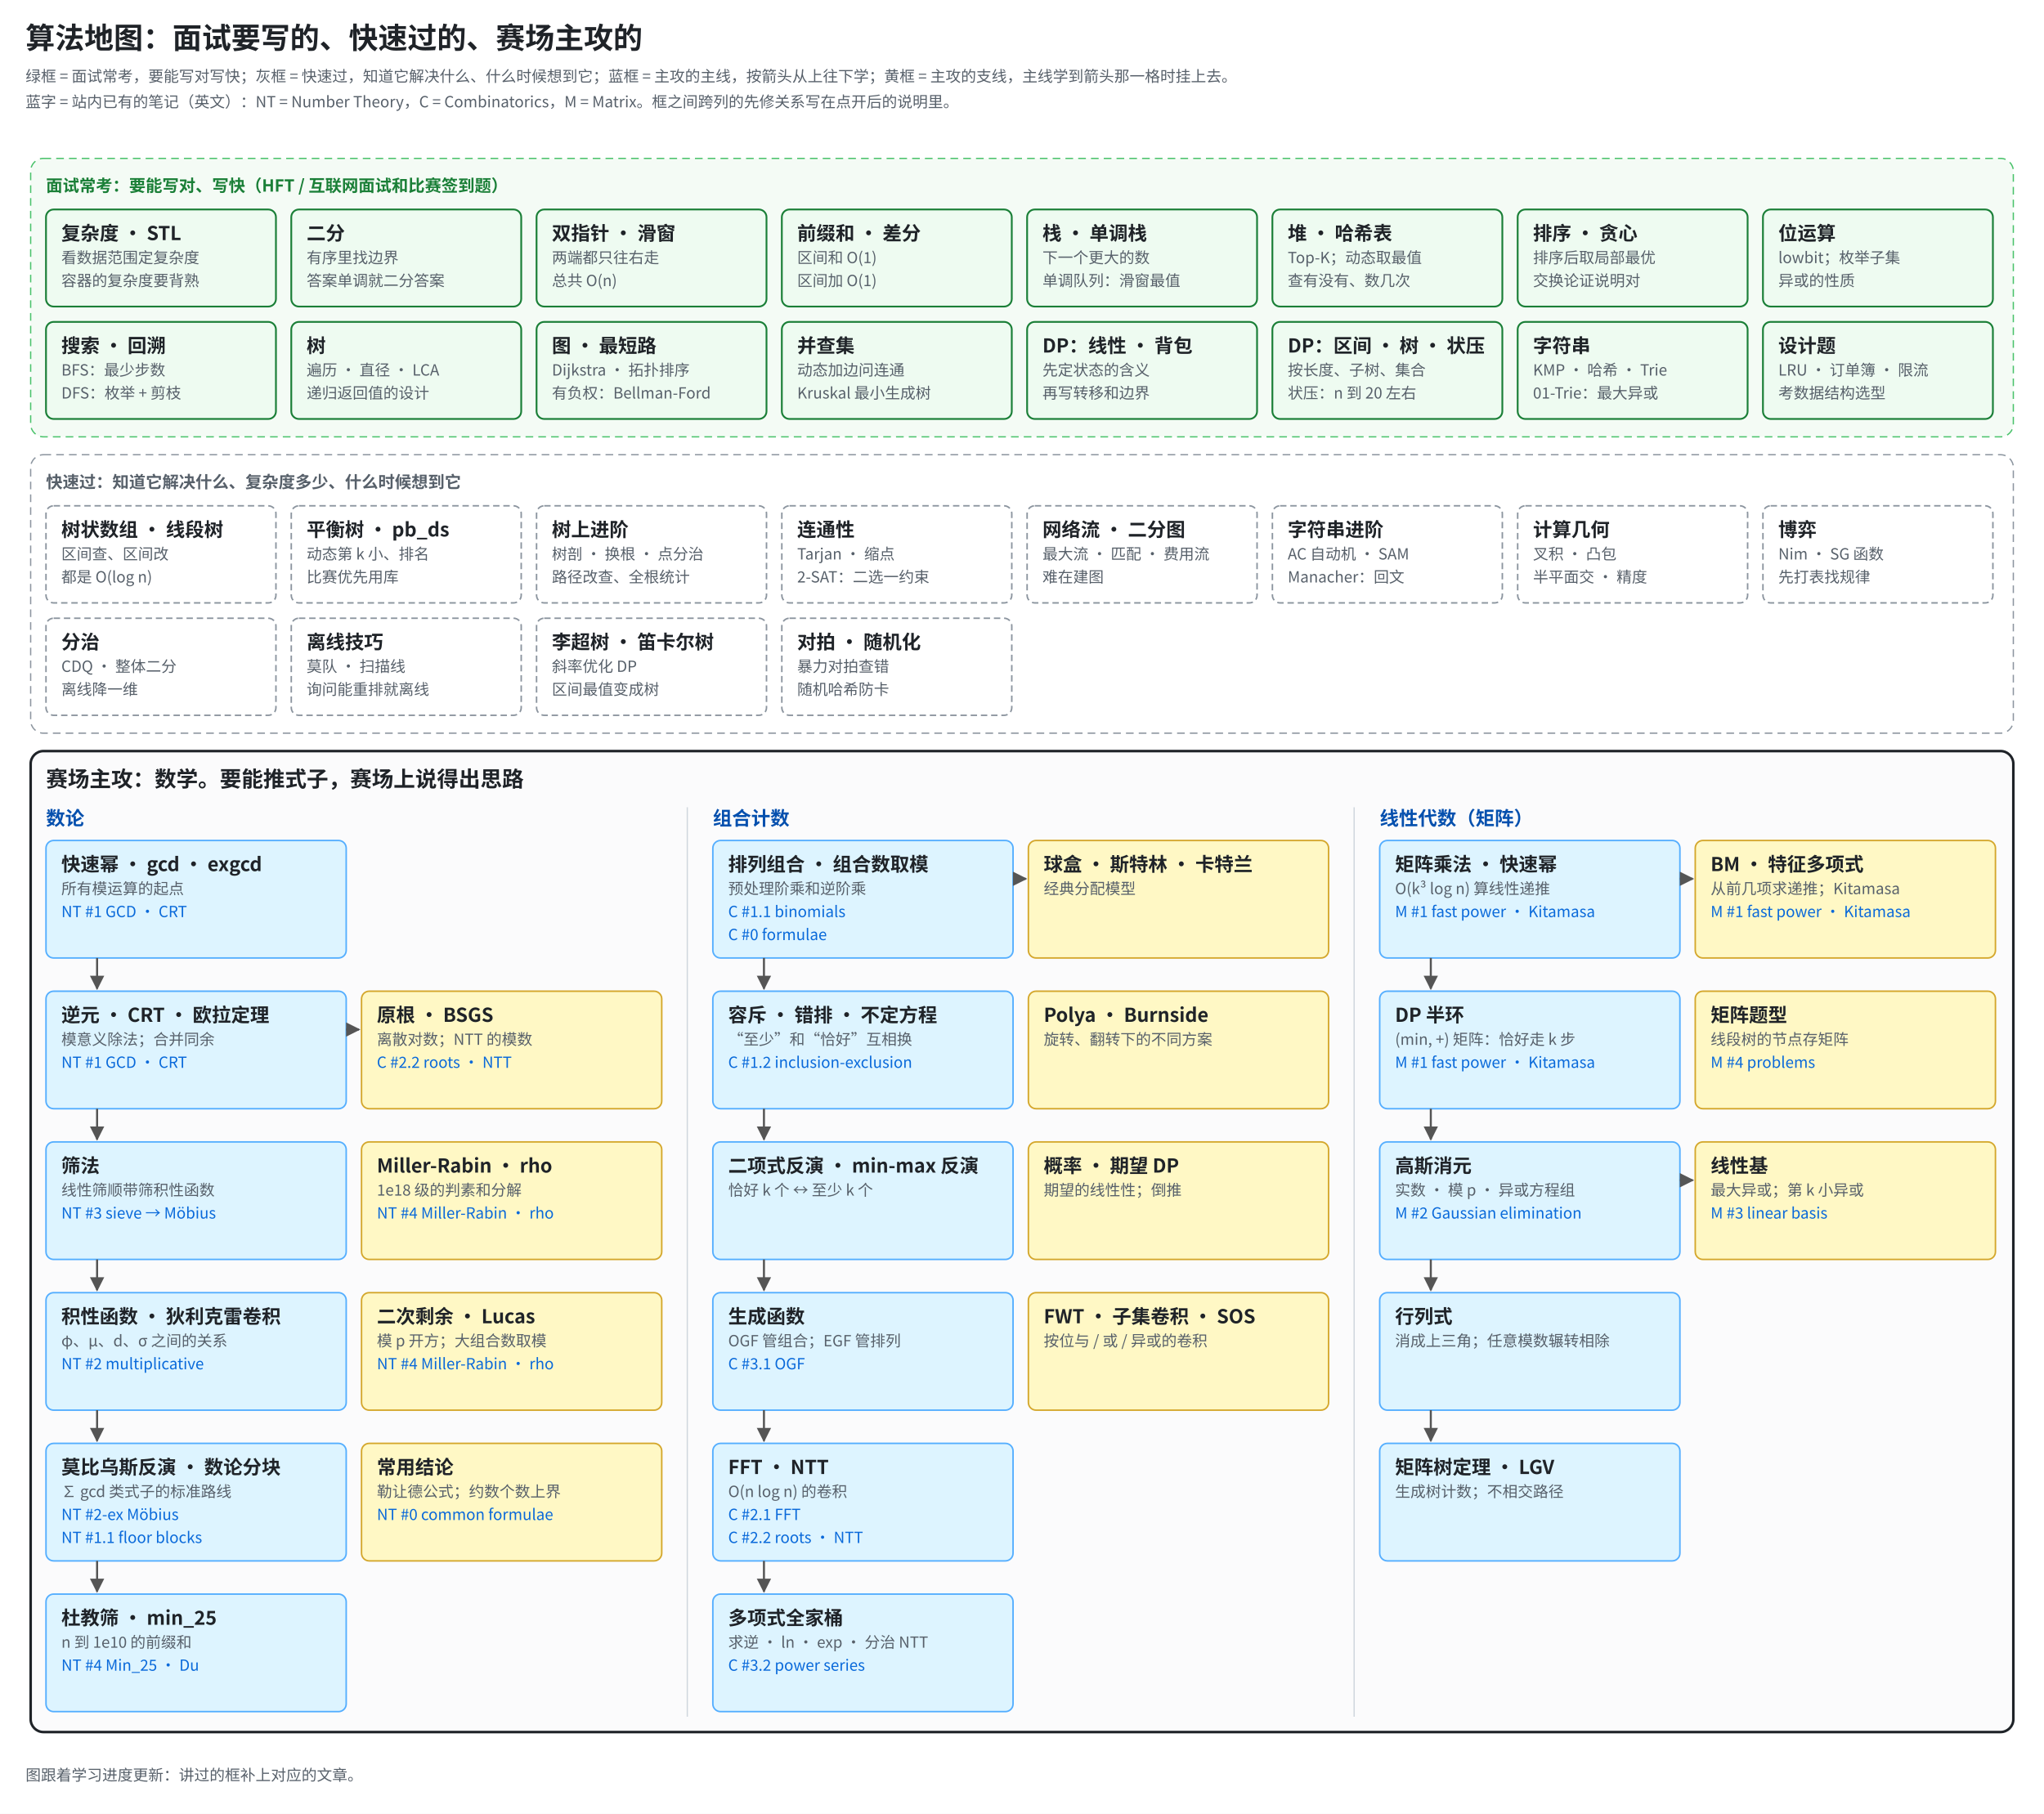
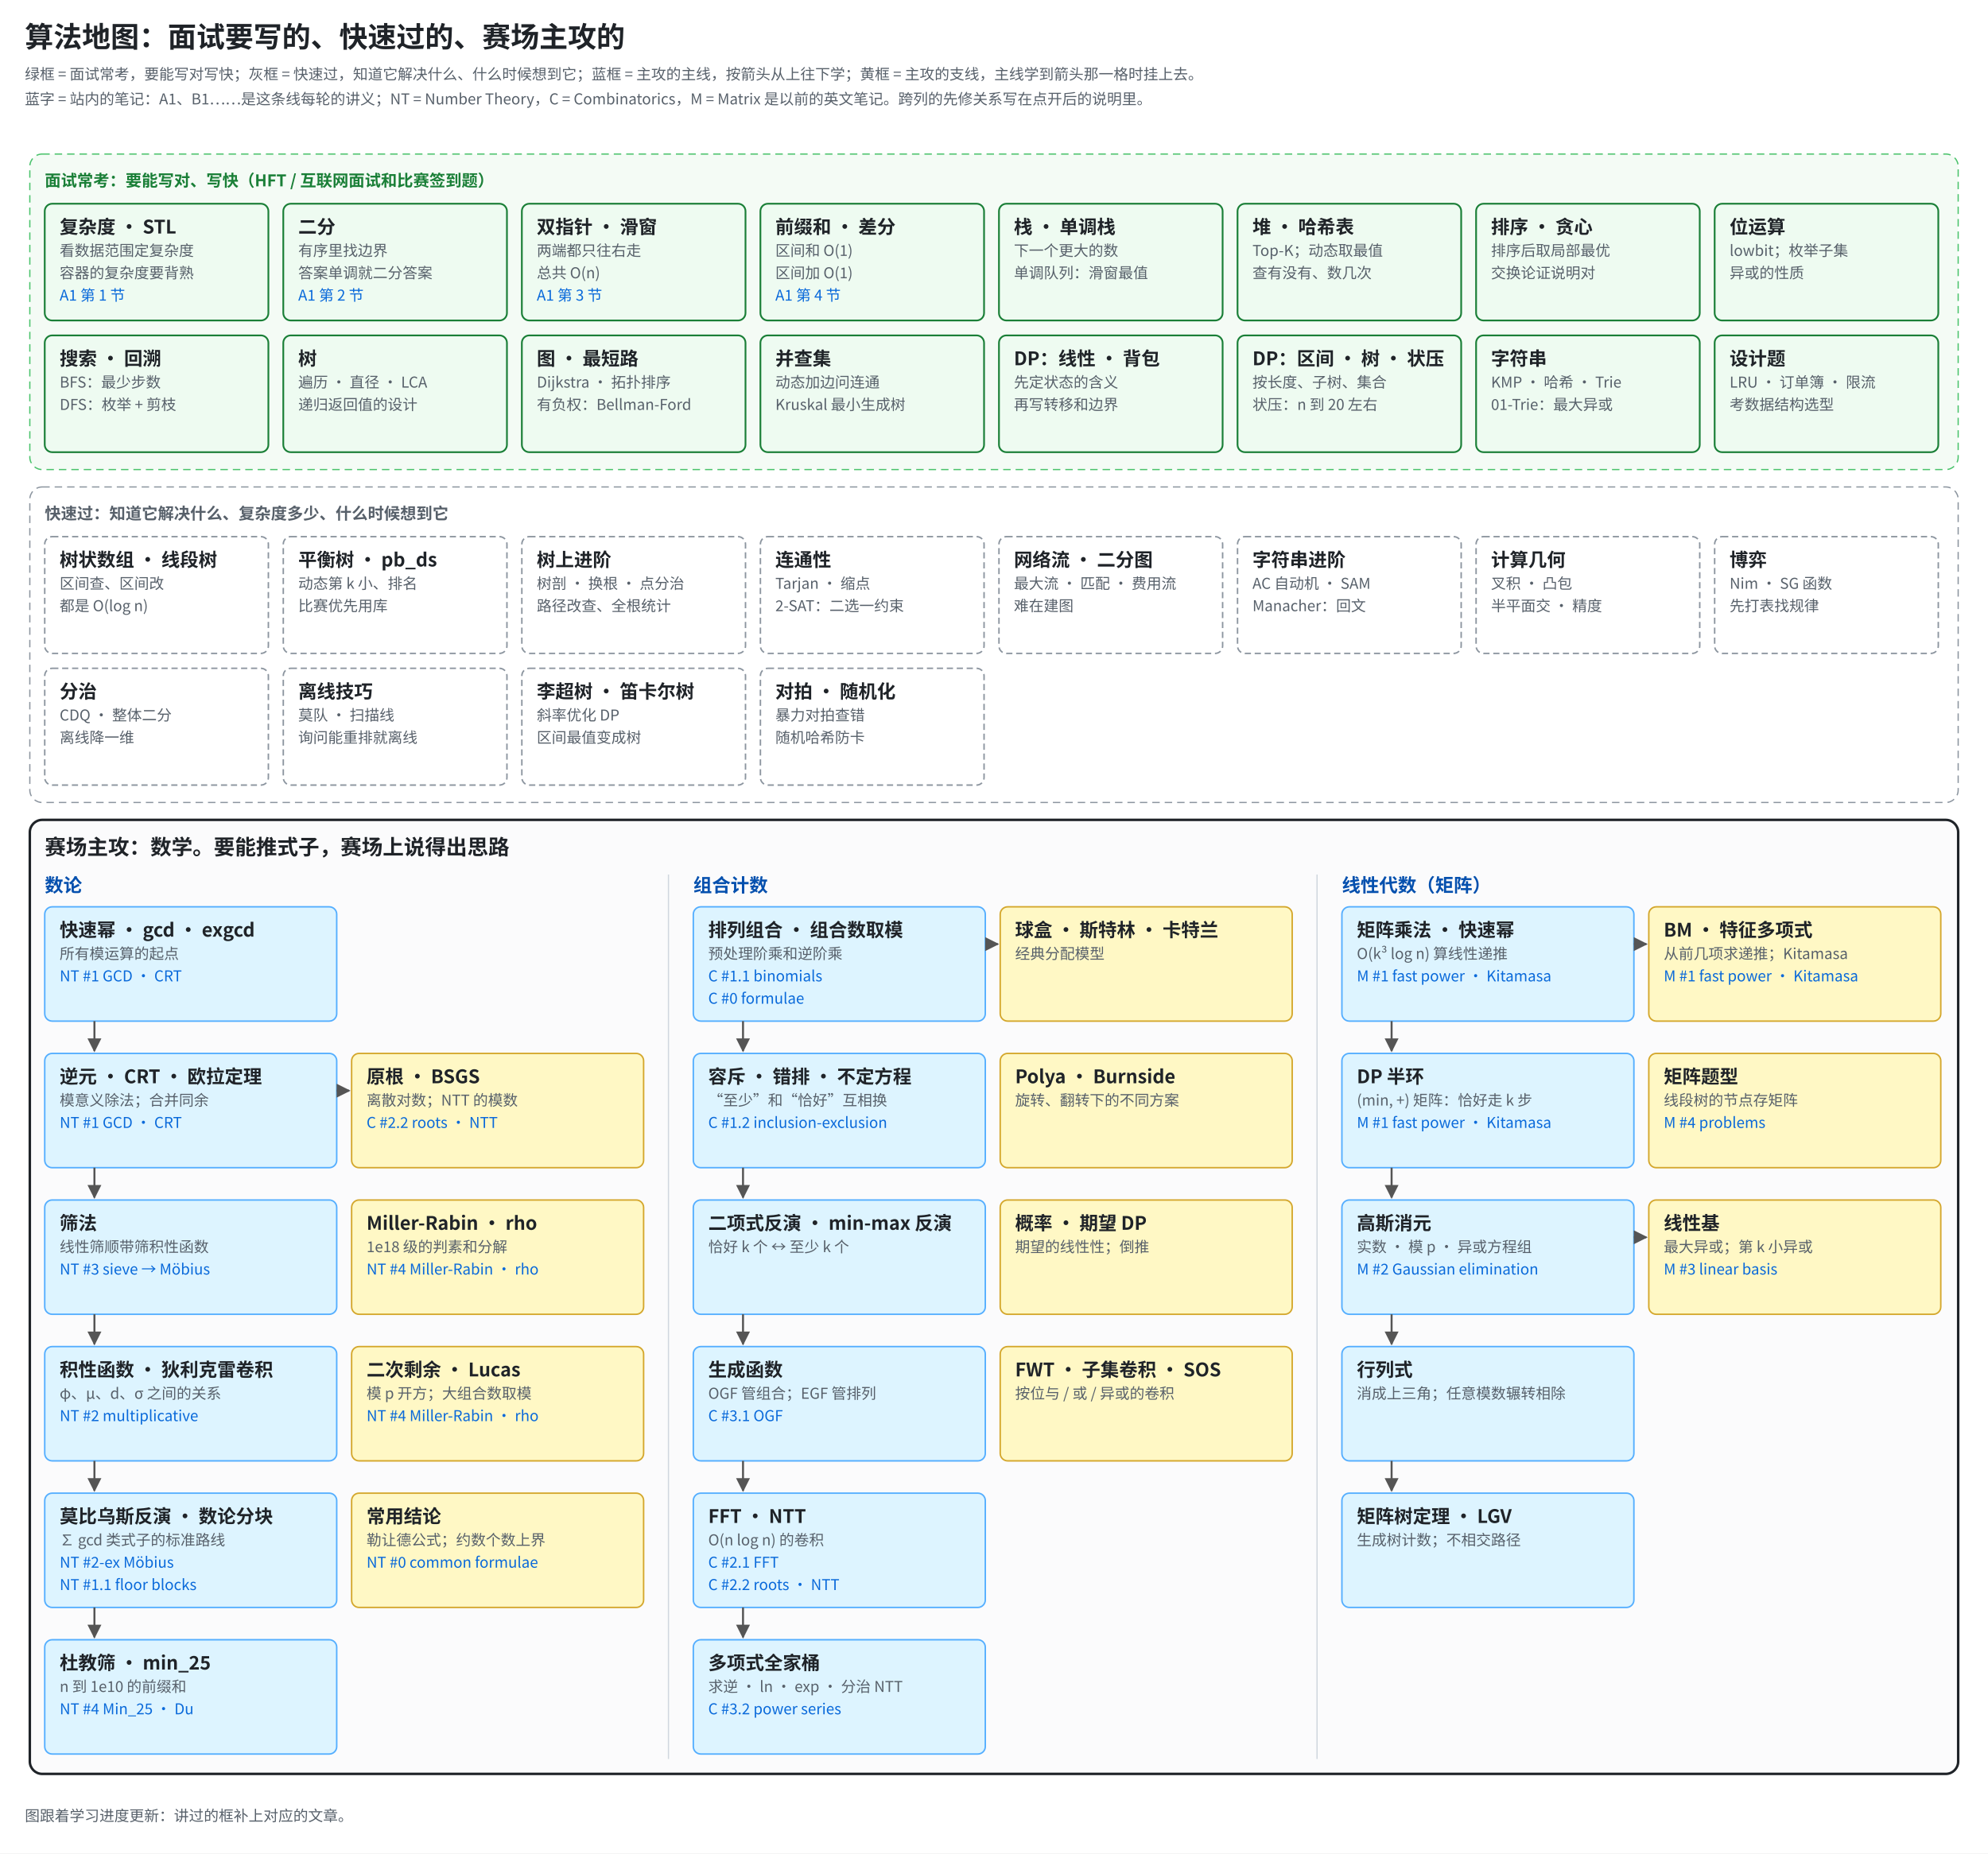
- <svg xmlns="http://www.w3.org/2000/svg" viewBox="0 0 1600 1420" width="1600" height="1420" font-family="PingFang SC, Microsoft YaHei, Noto Sans CJK SC, sans-serif">
+ <svg xmlns="http://www.w3.org/2000/svg" viewBox="0 0 1600 1492" width="1600" height="1492" font-family="PingFang SC, Microsoft YaHei, Noto Sans CJK SC, sans-serif">
  <defs>
    <marker id="arr" viewBox="0 0 10 10" refX="9" refY="5" markerWidth="7" markerHeight="7" orient="auto-start-reverse">
      <path d="M0,0 L10,5 L0,10 z" fill="#555" />
    </marker>
    <style>
      .t  { font-size: 15px; font-weight: 600; fill: #1f2328; }
      .s  { font-size: 12px; fill: #57606a; }
      .h  { font-size: 17px; font-weight: 700; fill: #1f2328; }
      .tag{ font-size: 12px; fill: #0969da; }
      .lab{ font-size: 11.5px; fill: #57606a; }
      .labr{ font-size: 11.5px; fill: #cf222e; }
      .lane-h { font-size: 13px; font-weight: 700; }
      .ext  { fill: #f6f8fa; stroke: #57606a; stroke-width: 1.2; }
      .hot  { fill: #eefbf1; stroke: #1a7f37; stroke-width: 1.4; }
      .data { fill: #ddf4ff; stroke: #54aeff; stroke-width: 1.2; }
      .sync { fill: #fff8c5; stroke: #d4a72c; stroke-width: 1.2; }
      .note { fill: #fbfbfc; stroke: #8c959f; stroke-width: 1; stroke-dasharray: 3 3; }
      .cold { fill: #ffffff; stroke: #8c959f; stroke-width: 1.2; stroke-dasharray: 5 3; }
      .sock { fill: #fbfbfc; stroke: #1f2328; stroke-width: 2; }
      .line { stroke: #555; stroke-width: 1.6; fill: none; }
      .ret  { stroke: #cf222e; stroke-width: 1.6; fill: none; }
      .side { stroke: #6e7781; stroke-width: 1.4; fill: none; stroke-dasharray: 5 3; }
      .lane-t { font-size: 15px; font-weight: 700; fill: #0550ae; }
    </style>
  </defs>
-   <rect x="0" y="0" width="1600" height="1420" fill="#ffffff" />
+   <rect x="0" y="0" width="1600" height="1492" fill="#ffffff" />
  <text x="20" y="38" class="h" style="font-size:23px">算法地图：面试要写的、快速过的、赛场主攻的</text>
  <text x="20" y="64" class="s">绿框 = 面试常考，要能写对写快；灰框 = 快速过，知道它解决什么、什么时候想到它；蓝框 = 主攻的主线，按箭头从上往下学；黄框 = 主攻的支线，主线学到箭头那一格时挂上去。</text>
-   <text x="20" y="84" class="s">蓝字 = 站内已有的笔记（英文）：NT = Number Theory，C = Combinatorics，M = Matrix。框之间跨列的先修关系写在点开后的说明里。</text>
-   <rect x="24" y="124" width="1552" height="218" rx="10" fill="#f4fbf5" stroke="#4ac26b" stroke-dasharray="6 4" />
+   <text x="20" y="84" class="s">蓝字 = 站内的笔记：A1、B1……是这条线每轮的讲义；NT = Number Theory，C = Combinatorics，M = Matrix 是以前的英文笔记。跨列的先修关系写在点开后的说明里。</text>
+   <rect x="24" y="124" width="1552" height="254" rx="10" fill="#f4fbf5" stroke="#4ac26b" stroke-dasharray="6 4" />
  <text x="36" y="150" class="lane-h" style="fill:#1a7f37">面试常考：要能写对、写快（HFT / 互联网面试和比赛签到题）</text>
-   <rect x="24" y="356" width="1552" height="218" rx="10" fill="#ffffff" stroke="#8c959f" stroke-dasharray="6 4" />
-   <text x="36" y="382" class="lane-h" style="fill:#57606a">快速过：知道它解决什么、复杂度多少、什么时候想到它</text>
-   <rect x="24" y="588" width="1552" height="768" rx="10" class="sock" />
-   <text x="36" y="616" class="h">赛场主攻：数学。要能推式子，赛场上说得出思路</text>
-   <text x="36" y="646" class="lane-t">数论</text>
-   <line x1="538" y1="632" x2="538" y2="1344" stroke="#d0d7de" stroke-width="1" />
-   <text x="558" y="646" class="lane-t">组合计数</text>
-   <line x1="1060" y1="632" x2="1060" y2="1344" stroke="#d0d7de" stroke-width="1" />
-   <text x="1080" y="646" class="lane-t">线性代数（矩阵）</text>
+   <rect x="24" y="392" width="1552" height="254" rx="10" fill="#ffffff" stroke="#8c959f" stroke-dasharray="6 4" />
+   <text x="36" y="418" class="lane-h" style="fill:#57606a">快速过：知道它解决什么、复杂度多少、什么时候想到它</text>
+   <rect x="24" y="660" width="1552" height="768" rx="10" class="sock" />
+   <text x="36" y="688" class="h">赛场主攻：数学。要能推式子，赛场上说得出思路</text>
+   <text x="36" y="718" class="lane-t">数论</text>
+   <line x1="538" y1="704" x2="538" y2="1416" stroke="#d0d7de" stroke-width="1" />
+   <text x="558" y="718" class="lane-t">组合计数</text>
+   <line x1="1060" y1="704" x2="1060" y2="1416" stroke="#d0d7de" stroke-width="1" />
+   <text x="1080" y="718" class="lane-t">线性代数（矩阵）</text>
  <g id="a_cx">
-     <rect x="36" y="164" width="180" height="76" rx="6" class="hot" />
+     <rect x="36" y="164" width="180" height="94" rx="6" class="hot" />
    <text x="48" y="188" class="t">复杂度 · STL</text>
    <text x="48" y="206" class="s">看数据范围定复杂度</text>
    <text x="48" y="224" class="s">容器的复杂度要背熟</text>
+     <text x="48" y="242" class="tag">
+       <a href="/zh/algo/a1-complexity-binary-search-two-pointers-prefix-sums/" target="_blank" rel="noopener">
+         <tspan>A1 第 1 节</tspan>
+       </a>
+     </text>
  </g>
  <g id="a_bs">
-     <rect x="228" y="164" width="180" height="76" rx="6" class="hot" />
+     <rect x="228" y="164" width="180" height="94" rx="6" class="hot" />
    <text x="240" y="188" class="t">二分</text>
    <text x="240" y="206" class="s">有序里找边界</text>
    <text x="240" y="224" class="s">答案单调就二分答案</text>
+     <text x="240" y="242" class="tag">
+       <a href="/zh/algo/a1-complexity-binary-search-two-pointers-prefix-sums/" target="_blank" rel="noopener">
+         <tspan>A1 第 2 节</tspan>
+       </a>
+     </text>
  </g>
  <g id="a_tp">
-     <rect x="420" y="164" width="180" height="76" rx="6" class="hot" />
+     <rect x="420" y="164" width="180" height="94" rx="6" class="hot" />
    <text x="432" y="188" class="t">双指针 · 滑窗</text>
    <text x="432" y="206" class="s">两端都只往右走</text>
    <text x="432" y="224" class="s">总共 O(n)</text>
+     <text x="432" y="242" class="tag">
+       <a href="/zh/algo/a1-complexity-binary-search-two-pointers-prefix-sums/" target="_blank" rel="noopener">
+         <tspan>A1 第 3 节</tspan>
+       </a>
+     </text>
  </g>
  <g id="a_ps">
-     <rect x="612" y="164" width="180" height="76" rx="6" class="hot" />
+     <rect x="612" y="164" width="180" height="94" rx="6" class="hot" />
    <text x="624" y="188" class="t">前缀和 · 差分</text>
    <text x="624" y="206" class="s">区间和 O(1)</text>
    <text x="624" y="224" class="s">区间加 O(1)</text>
+     <text x="624" y="242" class="tag">
+       <a href="/zh/algo/a1-complexity-binary-search-two-pointers-prefix-sums/" target="_blank" rel="noopener">
+         <tspan>A1 第 4 节</tspan>
+       </a>
+     </text>
  </g>
  <g id="a_st">
-     <rect x="804" y="164" width="180" height="76" rx="6" class="hot" />
+     <rect x="804" y="164" width="180" height="94" rx="6" class="hot" />
    <text x="816" y="188" class="t">栈 · 单调栈</text>
    <text x="816" y="206" class="s">下一个更大的数</text>
    <text x="816" y="224" class="s">单调队列：滑窗最值</text>
  </g>
  <g id="a_hp">
-     <rect x="996" y="164" width="180" height="76" rx="6" class="hot" />
+     <rect x="996" y="164" width="180" height="94" rx="6" class="hot" />
    <text x="1008" y="188" class="t">堆 · 哈希表</text>
    <text x="1008" y="206" class="s">Top-K；动态取最值</text>
    <text x="1008" y="224" class="s">查有没有、数几次</text>
  </g>
  <g id="a_gr">
-     <rect x="1188" y="164" width="180" height="76" rx="6" class="hot" />
+     <rect x="1188" y="164" width="180" height="94" rx="6" class="hot" />
    <text x="1200" y="188" class="t">排序 · 贪心</text>
    <text x="1200" y="206" class="s">排序后取局部最优</text>
    <text x="1200" y="224" class="s">交换论证说明对</text>
  </g>
  <g id="a_bit">
-     <rect x="1380" y="164" width="180" height="76" rx="6" class="hot" />
+     <rect x="1380" y="164" width="180" height="94" rx="6" class="hot" />
    <text x="1392" y="188" class="t">位运算</text>
    <text x="1392" y="206" class="s">lowbit；枚举子集</text>
    <text x="1392" y="224" class="s">异或的性质</text>
  </g>
  <g id="a_srch">
-     <rect x="36" y="252" width="180" height="76" rx="6" class="hot" />
-     <text x="48" y="276" class="t">搜索 · 回溯</text>
-     <text x="48" y="294" class="s">BFS：最少步数</text>
-     <text x="48" y="312" class="s">DFS：枚举 + 剪枝</text>
+     <rect x="36" y="270" width="180" height="94" rx="6" class="hot" />
+     <text x="48" y="294" class="t">搜索 · 回溯</text>
+     <text x="48" y="312" class="s">BFS：最少步数</text>
+     <text x="48" y="330" class="s">DFS：枚举 + 剪枝</text>
  </g>
  <g id="a_tree">
-     <rect x="228" y="252" width="180" height="76" rx="6" class="hot" />
-     <text x="240" y="276" class="t">树</text>
-     <text x="240" y="294" class="s">遍历 · 直径 · LCA</text>
-     <text x="240" y="312" class="s">递归返回值的设计</text>
+     <rect x="228" y="270" width="180" height="94" rx="6" class="hot" />
+     <text x="240" y="294" class="t">树</text>
+     <text x="240" y="312" class="s">遍历 · 直径 · LCA</text>
+     <text x="240" y="330" class="s">递归返回值的设计</text>
  </g>
  <g id="a_graph">
-     <rect x="420" y="252" width="180" height="76" rx="6" class="hot" />
-     <text x="432" y="276" class="t">图 · 最短路</text>
-     <text x="432" y="294" class="s">Dijkstra · 拓扑排序</text>
-     <text x="432" y="312" class="s">有负权：Bellman-Ford</text>
+     <rect x="420" y="270" width="180" height="94" rx="6" class="hot" />
+     <text x="432" y="294" class="t">图 · 最短路</text>
+     <text x="432" y="312" class="s">Dijkstra · 拓扑排序</text>
+     <text x="432" y="330" class="s">有负权：Bellman-Ford</text>
  </g>
  <g id="a_dsu">
-     <rect x="612" y="252" width="180" height="76" rx="6" class="hot" />
-     <text x="624" y="276" class="t">并查集</text>
-     <text x="624" y="294" class="s">动态加边问连通</text>
-     <text x="624" y="312" class="s">Kruskal 最小生成树</text>
+     <rect x="612" y="270" width="180" height="94" rx="6" class="hot" />
+     <text x="624" y="294" class="t">并查集</text>
+     <text x="624" y="312" class="s">动态加边问连通</text>
+     <text x="624" y="330" class="s">Kruskal 最小生成树</text>
  </g>
  <g id="a_dp1">
-     <rect x="804" y="252" width="180" height="76" rx="6" class="hot" />
-     <text x="816" y="276" class="t">DP：线性 · 背包</text>
-     <text x="816" y="294" class="s">先定状态的含义</text>
-     <text x="816" y="312" class="s">再写转移和边界</text>
+     <rect x="804" y="270" width="180" height="94" rx="6" class="hot" />
+     <text x="816" y="294" class="t">DP：线性 · 背包</text>
+     <text x="816" y="312" class="s">先定状态的含义</text>
+     <text x="816" y="330" class="s">再写转移和边界</text>
  </g>
  <g id="a_dp2">
-     <rect x="996" y="252" width="180" height="76" rx="6" class="hot" />
-     <text x="1008" y="276" class="t">DP：区间 · 树 · 状压</text>
-     <text x="1008" y="294" class="s">按长度、子树、集合</text>
-     <text x="1008" y="312" class="s">状压：n 到 20 左右</text>
+     <rect x="996" y="270" width="180" height="94" rx="6" class="hot" />
+     <text x="1008" y="294" class="t">DP：区间 · 树 · 状压</text>
+     <text x="1008" y="312" class="s">按长度、子树、集合</text>
+     <text x="1008" y="330" class="s">状压：n 到 20 左右</text>
  </g>
  <g id="a_str">
-     <rect x="1188" y="252" width="180" height="76" rx="6" class="hot" />
-     <text x="1200" y="276" class="t">字符串</text>
-     <text x="1200" y="294" class="s">KMP · 哈希 · Trie</text>
-     <text x="1200" y="312" class="s">01-Trie：最大异或</text>
+     <rect x="1188" y="270" width="180" height="94" rx="6" class="hot" />
+     <text x="1200" y="294" class="t">字符串</text>
+     <text x="1200" y="312" class="s">KMP · 哈希 · Trie</text>
+     <text x="1200" y="330" class="s">01-Trie：最大异或</text>
  </g>
  <g id="a_design">
-     <rect x="1380" y="252" width="180" height="76" rx="6" class="hot" />
-     <text x="1392" y="276" class="t">设计题</text>
-     <text x="1392" y="294" class="s">LRU · 订单簿 · 限流</text>
-     <text x="1392" y="312" class="s">考数据结构选型</text>
+     <rect x="1380" y="270" width="180" height="94" rx="6" class="hot" />
+     <text x="1392" y="294" class="t">设计题</text>
+     <text x="1392" y="312" class="s">LRU · 订单簿 · 限流</text>
+     <text x="1392" y="330" class="s">考数据结构选型</text>
  </g>
  <g id="b_seg">
-     <rect x="36" y="396" width="180" height="76" rx="6" class="cold" />
-     <text x="48" y="420" class="t">树状数组 · 线段树</text>
-     <text x="48" y="438" class="s">区间查、区间改</text>
-     <text x="48" y="456" class="s">都是 O(log n)</text>
+     <rect x="36" y="432" width="180" height="94" rx="6" class="cold" />
+     <text x="48" y="456" class="t">树状数组 · 线段树</text>
+     <text x="48" y="474" class="s">区间查、区间改</text>
+     <text x="48" y="492" class="s">都是 O(log n)</text>
  </g>
  <g id="b_bst">
-     <rect x="228" y="396" width="180" height="76" rx="6" class="cold" />
-     <text x="240" y="420" class="t">平衡树 · pb_ds</text>
-     <text x="240" y="438" class="s">动态第 k 小、排名</text>
-     <text x="240" y="456" class="s">比赛优先用库</text>
+     <rect x="228" y="432" width="180" height="94" rx="6" class="cold" />
+     <text x="240" y="456" class="t">平衡树 · pb_ds</text>
+     <text x="240" y="474" class="s">动态第 k 小、排名</text>
+     <text x="240" y="492" class="s">比赛优先用库</text>
  </g>
  <g id="b_tree">
-     <rect x="420" y="396" width="180" height="76" rx="6" class="cold" />
-     <text x="432" y="420" class="t">树上进阶</text>
-     <text x="432" y="438" class="s">树剖 · 换根 · 点分治</text>
-     <text x="432" y="456" class="s">路径改查、全根统计</text>
+     <rect x="420" y="432" width="180" height="94" rx="6" class="cold" />
+     <text x="432" y="456" class="t">树上进阶</text>
+     <text x="432" y="474" class="s">树剖 · 换根 · 点分治</text>
+     <text x="432" y="492" class="s">路径改查、全根统计</text>
  </g>
  <g id="b_conn">
-     <rect x="612" y="396" width="180" height="76" rx="6" class="cold" />
-     <text x="624" y="420" class="t">连通性</text>
-     <text x="624" y="438" class="s">Tarjan · 缩点</text>
-     <text x="624" y="456" class="s">2-SAT：二选一约束</text>
+     <rect x="612" y="432" width="180" height="94" rx="6" class="cold" />
+     <text x="624" y="456" class="t">连通性</text>
+     <text x="624" y="474" class="s">Tarjan · 缩点</text>
+     <text x="624" y="492" class="s">2-SAT：二选一约束</text>
  </g>
  <g id="b_flow">
-     <rect x="804" y="396" width="180" height="76" rx="6" class="cold" />
-     <text x="816" y="420" class="t">网络流 · 二分图</text>
-     <text x="816" y="438" class="s">最大流 · 匹配 · 费用流</text>
-     <text x="816" y="456" class="s">难在建图</text>
+     <rect x="804" y="432" width="180" height="94" rx="6" class="cold" />
+     <text x="816" y="456" class="t">网络流 · 二分图</text>
+     <text x="816" y="474" class="s">最大流 · 匹配 · 费用流</text>
+     <text x="816" y="492" class="s">难在建图</text>
  </g>
  <g id="b_str">
-     <rect x="996" y="396" width="180" height="76" rx="6" class="cold" />
-     <text x="1008" y="420" class="t">字符串进阶</text>
-     <text x="1008" y="438" class="s">AC 自动机 · SAM</text>
-     <text x="1008" y="456" class="s">Manacher：回文</text>
+     <rect x="996" y="432" width="180" height="94" rx="6" class="cold" />
+     <text x="1008" y="456" class="t">字符串进阶</text>
+     <text x="1008" y="474" class="s">AC 自动机 · SAM</text>
+     <text x="1008" y="492" class="s">Manacher：回文</text>
  </g>
  <g id="b_geo">
-     <rect x="1188" y="396" width="180" height="76" rx="6" class="cold" />
-     <text x="1200" y="420" class="t">计算几何</text>
-     <text x="1200" y="438" class="s">叉积 · 凸包</text>
-     <text x="1200" y="456" class="s">半平面交 · 精度</text>
+     <rect x="1188" y="432" width="180" height="94" rx="6" class="cold" />
+     <text x="1200" y="456" class="t">计算几何</text>
+     <text x="1200" y="474" class="s">叉积 · 凸包</text>
+     <text x="1200" y="492" class="s">半平面交 · 精度</text>
  </g>
  <g id="b_game">
-     <rect x="1380" y="396" width="180" height="76" rx="6" class="cold" />
-     <text x="1392" y="420" class="t">博弈</text>
-     <text x="1392" y="438" class="s">Nim · SG 函数</text>
-     <text x="1392" y="456" class="s">先打表找规律</text>
+     <rect x="1380" y="432" width="180" height="94" rx="6" class="cold" />
+     <text x="1392" y="456" class="t">博弈</text>
+     <text x="1392" y="474" class="s">Nim · SG 函数</text>
+     <text x="1392" y="492" class="s">先打表找规律</text>
  </g>
  <g id="b_dc">
-     <rect x="36" y="484" width="180" height="76" rx="6" class="cold" />
-     <text x="48" y="508" class="t">分治</text>
-     <text x="48" y="526" class="s">CDQ · 整体二分</text>
-     <text x="48" y="544" class="s">离线降一维</text>
+     <rect x="36" y="538" width="180" height="94" rx="6" class="cold" />
+     <text x="48" y="562" class="t">分治</text>
+     <text x="48" y="580" class="s">CDQ · 整体二分</text>
+     <text x="48" y="598" class="s">离线降一维</text>
  </g>
  <g id="b_off">
-     <rect x="228" y="484" width="180" height="76" rx="6" class="cold" />
-     <text x="240" y="508" class="t">离线技巧</text>
-     <text x="240" y="526" class="s">莫队 · 扫描线</text>
-     <text x="240" y="544" class="s">询问能重排就离线</text>
+     <rect x="228" y="538" width="180" height="94" rx="6" class="cold" />
+     <text x="240" y="562" class="t">离线技巧</text>
+     <text x="240" y="580" class="s">莫队 · 扫描线</text>
+     <text x="240" y="598" class="s">询问能重排就离线</text>
  </g>
  <g id="b_lichao">
-     <rect x="420" y="484" width="180" height="76" rx="6" class="cold" />
-     <text x="432" y="508" class="t">李超树 · 笛卡尔树</text>
-     <text x="432" y="526" class="s">斜率优化 DP</text>
-     <text x="432" y="544" class="s">区间最值变成树</text>
+     <rect x="420" y="538" width="180" height="94" rx="6" class="cold" />
+     <text x="432" y="562" class="t">李超树 · 笛卡尔树</text>
+     <text x="432" y="580" class="s">斜率优化 DP</text>
+     <text x="432" y="598" class="s">区间最值变成树</text>
  </g>
  <g id="b_rand">
-     <rect x="612" y="484" width="180" height="76" rx="6" class="cold" />
-     <text x="624" y="508" class="t">对拍 · 随机化</text>
-     <text x="624" y="526" class="s">暴力对拍查错</text>
-     <text x="624" y="544" class="s">随机哈希防卡</text>
+     <rect x="612" y="538" width="180" height="94" rx="6" class="cold" />
+     <text x="624" y="562" class="t">对拍 · 随机化</text>
+     <text x="624" y="580" class="s">暴力对拍查错</text>
+     <text x="624" y="598" class="s">随机哈希防卡</text>
  </g>
  <g id="c_pow">
-     <rect x="36" y="658" width="235" height="92" rx="6" class="data" />
-     <text x="48" y="682" class="t">快速幂 · gcd · exgcd</text>
-     <text x="48" y="700" class="s">所有模运算的起点</text>
-     <text x="48" y="718" class="tag">
+     <rect x="36" y="730" width="235" height="92" rx="6" class="data" />
+     <text x="48" y="754" class="t">快速幂 · gcd · exgcd</text>
+     <text x="48" y="772" class="s">所有模运算的起点</text>
+     <text x="48" y="790" class="tag">
      <a href="/posts/number-theory-1-elementary/" target="_blank" rel="noopener">
        <tspan>NT #1 GCD · CRT</tspan>
      </a>
    </text>
  </g>
  <g id="c_inv">
-     <rect x="36" y="776" width="235" height="92" rx="6" class="data" />
-     <text x="48" y="800" class="t">逆元 · CRT · 欧拉定理</text>
-     <text x="48" y="818" class="s">模意义除法；合并同余</text>
-     <text x="48" y="836" class="tag">
+     <rect x="36" y="848" width="235" height="92" rx="6" class="data" />
+     <text x="48" y="872" class="t">逆元 · CRT · 欧拉定理</text>
+     <text x="48" y="890" class="s">模意义除法；合并同余</text>
+     <text x="48" y="908" class="tag">
      <a href="/posts/number-theory-1-elementary/" target="_blank" rel="noopener">
        <tspan>NT #1 GCD · CRT</tspan>
      </a>
    </text>
  </g>
  <g id="c_sieve">
-     <rect x="36" y="894" width="235" height="92" rx="6" class="data" />
-     <text x="48" y="918" class="t">筛法</text>
-     <text x="48" y="936" class="s">线性筛顺带筛积性函数</text>
-     <text x="48" y="954" class="tag">
+     <rect x="36" y="966" width="235" height="92" rx="6" class="data" />
+     <text x="48" y="990" class="t">筛法</text>
+     <text x="48" y="1008" class="s">线性筛顺带筛积性函数</text>
+     <text x="48" y="1026" class="tag">
      <a href="/posts/number-theory-3-sieve-mobius-inclusion-exclusion/" target="_blank" rel="noopener">
        <tspan>NT #3 sieve → Möbius</tspan>
      </a>
    </text>
  </g>
  <g id="c_mult">
-     <rect x="36" y="1012" width="235" height="92" rx="6" class="data" />
-     <text x="48" y="1036" class="t">积性函数 · 狄利克雷卷积</text>
-     <text x="48" y="1054" class="s">φ、μ、d、σ 之间的关系</text>
-     <text x="48" y="1072" class="tag">
+     <rect x="36" y="1084" width="235" height="92" rx="6" class="data" />
+     <text x="48" y="1108" class="t">积性函数 · 狄利克雷卷积</text>
+     <text x="48" y="1126" class="s">φ、μ、d、σ 之间的关系</text>
+     <text x="48" y="1144" class="tag">
      <a href="/posts/number-theory-2-multiplicative-functions/" target="_blank" rel="noopener">
        <tspan>NT #2 multiplicative</tspan>
      </a>
    </text>
  </g>
  <g id="c_mob">
-     <rect x="36" y="1130" width="235" height="92" rx="6" class="data" />
-     <text x="48" y="1154" class="t">莫比乌斯反演 · 数论分块</text>
-     <text x="48" y="1172" class="s">∑ gcd 类式子的标准路线</text>
-     <text x="48" y="1190" class="tag">
+     <rect x="36" y="1202" width="235" height="92" rx="6" class="data" />
+     <text x="48" y="1226" class="t">莫比乌斯反演 · 数论分块</text>
+     <text x="48" y="1244" class="s">∑ gcd 类式子的标准路线</text>
+     <text x="48" y="1262" class="tag">
      <a href="/posts/number-theory-2-ex-mobius-techniques/" target="_blank" rel="noopener">
        <tspan>NT #2-ex Möbius</tspan>
      </a>
    </text>
-     <text x="48" y="1208" class="tag">
+     <text x="48" y="1280" class="tag">
      <a href="/posts/number-theory-1-1-divisibility-blocking/" target="_blank" rel="noopener">
        <tspan>NT #1.1 floor blocks</tspan>
      </a>
    </text>
  </g>
  <g id="c_dujiao">
-     <rect x="36" y="1248" width="235" height="92" rx="6" class="data" />
-     <text x="48" y="1272" class="t">杜教筛 · min_25</text>
-     <text x="48" y="1290" class="s">n 到 1e10 的前缀和</text>
-     <text x="48" y="1308" class="tag">
+     <rect x="36" y="1320" width="235" height="92" rx="6" class="data" />
+     <text x="48" y="1344" class="t">杜教筛 · min_25</text>
+     <text x="48" y="1362" class="s">n 到 1e10 的前缀和</text>
+     <text x="48" y="1380" class="tag">
      <a href="/posts/number-theory-4-min25-du-jiao-sieve/" target="_blank" rel="noopener">
        <tspan>NT #4 Min_25 · Du</tspan>
      </a>
    </text>
  </g>
  <g id="c_root">
-     <rect x="283" y="776" width="235" height="92" rx="6" class="sync" />
-     <text x="295" y="800" class="t">原根 · BSGS</text>
-     <text x="295" y="818" class="s">离散对数；NTT 的模数</text>
-     <text x="295" y="836" class="tag">
+     <rect x="283" y="848" width="235" height="92" rx="6" class="sync" />
+     <text x="295" y="872" class="t">原根 · BSGS</text>
+     <text x="295" y="890" class="s">离散对数；NTT 的模数</text>
+     <text x="295" y="908" class="tag">
      <a href="/posts/combinatorics-2-2-primitive-roots-ntt/" target="_blank" rel="noopener">
        <tspan>C #2.2 roots · NTT</tspan>
      </a>
    </text>
  </g>
  <g id="c_mr">
-     <rect x="283" y="894" width="235" height="92" rx="6" class="sync" />
-     <text x="295" y="918" class="t">Miller-Rabin · rho</text>
-     <text x="295" y="936" class="s">1e18 级的判素和分解</text>
-     <text x="295" y="954" class="tag">
+     <rect x="283" y="966" width="235" height="92" rx="6" class="sync" />
+     <text x="295" y="990" class="t">Miller-Rabin · rho</text>
+     <text x="295" y="1008" class="s">1e18 级的判素和分解</text>
+     <text x="295" y="1026" class="tag">
      <a href="/posts/number-theory-4-primality-factorisation-residues/" target="_blank" rel="noopener">
        <tspan>NT #4 Miller-Rabin · rho</tspan>
      </a>
    </text>
  </g>
  <g id="c_qr">
-     <rect x="283" y="1012" width="235" height="92" rx="6" class="sync" />
-     <text x="295" y="1036" class="t">二次剩余 · Lucas</text>
-     <text x="295" y="1054" class="s">模 p 开方；大组合数取模</text>
-     <text x="295" y="1072" class="tag">
+     <rect x="283" y="1084" width="235" height="92" rx="6" class="sync" />
+     <text x="295" y="1108" class="t">二次剩余 · Lucas</text>
+     <text x="295" y="1126" class="s">模 p 开方；大组合数取模</text>
+     <text x="295" y="1144" class="tag">
      <a href="/posts/number-theory-4-primality-factorisation-residues/" target="_blank" rel="noopener">
        <tspan>NT #4 Miller-Rabin · rho</tspan>
      </a>
    </text>
  </g>
  <g id="c_ntfact">
-     <rect x="283" y="1130" width="235" height="92" rx="6" class="sync" />
-     <text x="295" y="1154" class="t">常用结论</text>
-     <text x="295" y="1172" class="s">勒让德公式；约数个数上界</text>
-     <text x="295" y="1190" class="tag">
+     <rect x="283" y="1202" width="235" height="92" rx="6" class="sync" />
+     <text x="295" y="1226" class="t">常用结论</text>
+     <text x="295" y="1244" class="s">勒让德公式；约数个数上界</text>
+     <text x="295" y="1262" class="tag">
      <a href="/posts/number-theory-0-common-formulae/" target="_blank" rel="noopener">
        <tspan>NT #0 common formulae</tspan>
      </a>
    </text>
  </g>
  <g id="c_cnt">
-     <rect x="558" y="658" width="235" height="92" rx="6" class="data" />
-     <text x="570" y="682" class="t">排列组合 · 组合数取模</text>
-     <text x="570" y="700" class="s">预处理阶乘和逆阶乘</text>
-     <text x="570" y="718" class="tag">
+     <rect x="558" y="730" width="235" height="92" rx="6" class="data" />
+     <text x="570" y="754" class="t">排列组合 · 组合数取模</text>
+     <text x="570" y="772" class="s">预处理阶乘和逆阶乘</text>
+     <text x="570" y="790" class="tag">
      <a href="/posts/combinatorics-1-1-permutations-combinations/" target="_blank" rel="noopener">
        <tspan>C #1.1 binomials</tspan>
      </a>
    </text>
-     <text x="570" y="736" class="tag">
+     <text x="570" y="808" class="tag">
      <a href="/posts/combinatorics-0-common-formulae-conclusions/" target="_blank" rel="noopener">
        <tspan>C #0 formulae</tspan>
      </a>
    </text>
  </g>
  <g id="c_ie">
-     <rect x="558" y="776" width="235" height="92" rx="6" class="data" />
-     <text x="570" y="800" class="t">容斥 · 错排 · 不定方程</text>
-     <text x="570" y="818" class="s">“至少”和“恰好”互相换</text>
-     <text x="570" y="836" class="tag">
+     <rect x="558" y="848" width="235" height="92" rx="6" class="data" />
+     <text x="570" y="872" class="t">容斥 · 错排 · 不定方程</text>
+     <text x="570" y="890" class="s">“至少”和“恰好”互相换</text>
+     <text x="570" y="908" class="tag">
      <a href="/posts/combinatorics-1-2-inclusion-exclusion-diophantine-derangements/" target="_blank" rel="noopener">
        <tspan>C #1.2 inclusion-exclusion</tspan>
      </a>
    </text>
  </g>
  <g id="c_binv">
-     <rect x="558" y="894" width="235" height="92" rx="6" class="data" />
-     <text x="570" y="918" class="t">二项式反演 · min-max 反演</text>
-     <text x="570" y="936" class="s">恰好 k 个 ↔ 至少 k 个</text>
+     <rect x="558" y="966" width="235" height="92" rx="6" class="data" />
+     <text x="570" y="990" class="t">二项式反演 · min-max 反演</text>
+     <text x="570" y="1008" class="s">恰好 k 个 ↔ 至少 k 个</text>
  </g>
  <g id="c_gf">
-     <rect x="558" y="1012" width="235" height="92" rx="6" class="data" />
-     <text x="570" y="1036" class="t">生成函数</text>
-     <text x="570" y="1054" class="s">OGF 管组合；EGF 管排列</text>
-     <text x="570" y="1072" class="tag">
+     <rect x="558" y="1084" width="235" height="92" rx="6" class="data" />
+     <text x="570" y="1108" class="t">生成函数</text>
+     <text x="570" y="1126" class="s">OGF 管组合；EGF 管排列</text>
+     <text x="570" y="1144" class="tag">
      <a href="/posts/combinatorics-3-1-ordinary-generating-functions/" target="_blank" rel="noopener">
        <tspan>C #3.1 OGF</tspan>
      </a>
    </text>
  </g>
  <g id="c_ntt">
-     <rect x="558" y="1130" width="235" height="92" rx="6" class="data" />
-     <text x="570" y="1154" class="t">FFT · NTT</text>
-     <text x="570" y="1172" class="s">O(n log n) 的卷积</text>
-     <text x="570" y="1190" class="tag">
+     <rect x="558" y="1202" width="235" height="92" rx="6" class="data" />
+     <text x="570" y="1226" class="t">FFT · NTT</text>
+     <text x="570" y="1244" class="s">O(n log n) 的卷积</text>
+     <text x="570" y="1262" class="tag">
      <a href="/posts/combinatorics-2-1-fft-lagrange-interpolation/" target="_blank" rel="noopener">
        <tspan>C #2.1 FFT</tspan>
      </a>
    </text>
-     <text x="570" y="1208" class="tag">
+     <text x="570" y="1280" class="tag">
      <a href="/posts/combinatorics-2-2-primitive-roots-ntt/" target="_blank" rel="noopener">
        <tspan>C #2.2 roots · NTT</tspan>
      </a>
    </text>
  </g>
  <g id="c_poly">
-     <rect x="558" y="1248" width="235" height="92" rx="6" class="data" />
-     <text x="570" y="1272" class="t">多项式全家桶</text>
-     <text x="570" y="1290" class="s">求逆 · ln · exp · 分治 NTT</text>
-     <text x="570" y="1308" class="tag">
+     <rect x="558" y="1320" width="235" height="92" rx="6" class="data" />
+     <text x="570" y="1344" class="t">多项式全家桶</text>
+     <text x="570" y="1362" class="s">求逆 · ln · exp · 分治 NTT</text>
+     <text x="570" y="1380" class="tag">
      <a href="/posts/combinatorics-3-2-more-operations-on-formal-power-series/" target="_blank" rel="noopener">
        <tspan>C #3.2 power series</tspan>
      </a>
    </text>
  </g>
  <g id="c_model">
-     <rect x="805" y="658" width="235" height="92" rx="6" class="sync" />
-     <text x="817" y="682" class="t">球盒 · 斯特林 · 卡特兰</text>
-     <text x="817" y="700" class="s">经典分配模型</text>
+     <rect x="805" y="730" width="235" height="92" rx="6" class="sync" />
+     <text x="817" y="754" class="t">球盒 · 斯特林 · 卡特兰</text>
+     <text x="817" y="772" class="s">经典分配模型</text>
  </g>
  <g id="c_polya">
-     <rect x="805" y="776" width="235" height="92" rx="6" class="sync" />
-     <text x="817" y="800" class="t">Polya · Burnside</text>
-     <text x="817" y="818" class="s">旋转、翻转下的不同方案</text>
+     <rect x="805" y="848" width="235" height="92" rx="6" class="sync" />
+     <text x="817" y="872" class="t">Polya · Burnside</text>
+     <text x="817" y="890" class="s">旋转、翻转下的不同方案</text>
  </g>
  <g id="c_prob">
-     <rect x="805" y="894" width="235" height="92" rx="6" class="sync" />
-     <text x="817" y="918" class="t">概率 · 期望 DP</text>
-     <text x="817" y="936" class="s">期望的线性性；倒推</text>
+     <rect x="805" y="966" width="235" height="92" rx="6" class="sync" />
+     <text x="817" y="990" class="t">概率 · 期望 DP</text>
+     <text x="817" y="1008" class="s">期望的线性性；倒推</text>
  </g>
  <g id="c_fwt">
-     <rect x="805" y="1012" width="235" height="92" rx="6" class="sync" />
-     <text x="817" y="1036" class="t">FWT · 子集卷积 · SOS</text>
-     <text x="817" y="1054" class="s">按位与 / 或 / 异或的卷积</text>
+     <rect x="805" y="1084" width="235" height="92" rx="6" class="sync" />
+     <text x="817" y="1108" class="t">FWT · 子集卷积 · SOS</text>
+     <text x="817" y="1126" class="s">按位与 / 或 / 异或的卷积</text>
  </g>
  <g id="c_mpow">
-     <rect x="1080" y="658" width="235" height="92" rx="6" class="data" />
-     <text x="1092" y="682" class="t">矩阵乘法 · 快速幂</text>
-     <text x="1092" y="700" class="s">O(k³ log n) 算线性递推</text>
-     <text x="1092" y="718" class="tag">
+     <rect x="1080" y="730" width="235" height="92" rx="6" class="data" />
+     <text x="1092" y="754" class="t">矩阵乘法 · 快速幂</text>
+     <text x="1092" y="772" class="s">O(k³ log n) 算线性递推</text>
+     <text x="1092" y="790" class="tag">
      <a href="/posts/matrix-1-fast-exponentiation/" target="_blank" rel="noopener">
        <tspan>M #1 fast power · Kitamasa</tspan>
      </a>
    </text>
  </g>
  <g id="c_semi">
-     <rect x="1080" y="776" width="235" height="92" rx="6" class="data" />
-     <text x="1092" y="800" class="t">DP 半环</text>
-     <text x="1092" y="818" class="s">(min, +) 矩阵：恰好走 k 步</text>
-     <text x="1092" y="836" class="tag">
+     <rect x="1080" y="848" width="235" height="92" rx="6" class="data" />
+     <text x="1092" y="872" class="t">DP 半环</text>
+     <text x="1092" y="890" class="s">(min, +) 矩阵：恰好走 k 步</text>
+     <text x="1092" y="908" class="tag">
      <a href="/posts/matrix-1-fast-exponentiation/" target="_blank" rel="noopener">
        <tspan>M #1 fast power · Kitamasa</tspan>
      </a>
    </text>
  </g>
  <g id="c_gauss">
-     <rect x="1080" y="894" width="235" height="92" rx="6" class="data" />
-     <text x="1092" y="918" class="t">高斯消元</text>
-     <text x="1092" y="936" class="s">实数 · 模 p · 异或方程组</text>
-     <text x="1092" y="954" class="tag">
+     <rect x="1080" y="966" width="235" height="92" rx="6" class="data" />
+     <text x="1092" y="990" class="t">高斯消元</text>
+     <text x="1092" y="1008" class="s">实数 · 模 p · 异或方程组</text>
+     <text x="1092" y="1026" class="tag">
      <a href="/posts/matrix-2-gaussian-elimination/" target="_blank" rel="noopener">
        <tspan>M #2 Gaussian elimination</tspan>
      </a>
    </text>
  </g>
  <g id="c_det">
-     <rect x="1080" y="1012" width="235" height="92" rx="6" class="data" />
-     <text x="1092" y="1036" class="t">行列式</text>
-     <text x="1092" y="1054" class="s">消成上三角；任意模数辗转相除</text>
+     <rect x="1080" y="1084" width="235" height="92" rx="6" class="data" />
+     <text x="1092" y="1108" class="t">行列式</text>
+     <text x="1092" y="1126" class="s">消成上三角；任意模数辗转相除</text>
  </g>
  <g id="c_mtt">
-     <rect x="1080" y="1130" width="235" height="92" rx="6" class="data" />
-     <text x="1092" y="1154" class="t">矩阵树定理 · LGV</text>
-     <text x="1092" y="1172" class="s">生成树计数；不相交路径</text>
+     <rect x="1080" y="1202" width="235" height="92" rx="6" class="data" />
+     <text x="1092" y="1226" class="t">矩阵树定理 · LGV</text>
+     <text x="1092" y="1244" class="s">生成树计数；不相交路径</text>
  </g>
  <g id="c_bm">
-     <rect x="1327" y="658" width="235" height="92" rx="6" class="sync" />
-     <text x="1339" y="682" class="t">BM · 特征多项式</text>
-     <text x="1339" y="700" class="s">从前几项求递推；Kitamasa</text>
-     <text x="1339" y="718" class="tag">
+     <rect x="1327" y="730" width="235" height="92" rx="6" class="sync" />
+     <text x="1339" y="754" class="t">BM · 特征多项式</text>
+     <text x="1339" y="772" class="s">从前几项求递推；Kitamasa</text>
+     <text x="1339" y="790" class="tag">
      <a href="/posts/matrix-1-fast-exponentiation/" target="_blank" rel="noopener">
        <tspan>M #1 fast power · Kitamasa</tspan>
      </a>
    </text>
  </g>
  <g id="c_mprob">
-     <rect x="1327" y="776" width="235" height="92" rx="6" class="sync" />
-     <text x="1339" y="800" class="t">矩阵题型</text>
-     <text x="1339" y="818" class="s">线段树的节点存矩阵</text>
-     <text x="1339" y="836" class="tag">
+     <rect x="1327" y="848" width="235" height="92" rx="6" class="sync" />
+     <text x="1339" y="872" class="t">矩阵题型</text>
+     <text x="1339" y="890" class="s">线段树的节点存矩阵</text>
+     <text x="1339" y="908" class="tag">
      <a href="/posts/matrix-4-problems/" target="_blank" rel="noopener">
        <tspan>M #4 problems</tspan>
      </a>
    </text>
  </g>
  <g id="c_basis">
-     <rect x="1327" y="894" width="235" height="92" rx="6" class="sync" />
-     <text x="1339" y="918" class="t">线性基</text>
-     <text x="1339" y="936" class="s">最大异或；第 k 小异或</text>
-     <text x="1339" y="954" class="tag">
+     <rect x="1327" y="966" width="235" height="92" rx="6" class="sync" />
+     <text x="1339" y="990" class="t">线性基</text>
+     <text x="1339" y="1008" class="s">最大异或；第 k 小异或</text>
+     <text x="1339" y="1026" class="tag">
      <a href="/posts/matrix-3-linear-basis/" target="_blank" rel="noopener">
        <tspan>M #3 linear basis</tspan>
      </a>
    </text>
  </g>
-   <path d="M76,750 L76,774" class="line edge" id="e_c_pow_c_inv" marker-end="url(#arr)" />
-   <path d="M76,868 L76,892" class="line edge" id="e_c_inv_c_sieve" marker-end="url(#arr)" />
-   <path d="M76,986 L76,1010" class="line edge" id="e_c_sieve_c_mult" marker-end="url(#arr)" />
-   <path d="M76,1104 L76,1128" class="line edge" id="e_c_mult_c_mob" marker-end="url(#arr)" />
-   <path d="M76,1222 L76,1246" class="line edge" id="e_c_mob_c_dujiao" marker-end="url(#arr)" />
-   <path d="M598,750 L598,774" class="line edge" id="e_c_cnt_c_ie" marker-end="url(#arr)" />
-   <path d="M598,868 L598,892" class="line edge" id="e_c_ie_c_binv" marker-end="url(#arr)" />
-   <path d="M598,986 L598,1010" class="line edge" id="e_c_binv_c_gf" marker-end="url(#arr)" />
-   <path d="M598,1104 L598,1128" class="line edge" id="e_c_gf_c_ntt" marker-end="url(#arr)" />
-   <path d="M598,1222 L598,1246" class="line edge" id="e_c_ntt_c_poly" marker-end="url(#arr)" />
-   <path d="M1120,750 L1120,774" class="line edge" id="e_c_mpow_c_semi" marker-end="url(#arr)" />
-   <path d="M1120,868 L1120,892" class="line edge" id="e_c_semi_c_gauss" marker-end="url(#arr)" />
-   <path d="M1120,986 L1120,1010" class="line edge" id="e_c_gauss_c_det" marker-end="url(#arr)" />
-   <path d="M1120,1104 L1120,1128" class="line edge" id="e_c_det_c_mtt" marker-end="url(#arr)" />
-   <path d="M271,806 L281,806" class="line edge" id="e_c_inv_c_root" marker-end="url(#arr)" />
-   <path d="M793,688 L803,688" class="line edge" id="e_c_cnt_c_model" marker-end="url(#arr)" />
-   <path d="M1315,688 L1325,688" class="line edge" id="e_c_mpow_c_bm" marker-end="url(#arr)" />
-   <path d="M1315,924 L1325,924" class="line edge" id="e_c_gauss_c_basis" marker-end="url(#arr)" />
-   <text x="20" y="1394" class="s">图跟着学习进度更新：讲过的框补上对应的文章。</text>
+   <path d="M76,822 L76,846" class="line edge" id="e_c_pow_c_inv" marker-end="url(#arr)" />
+   <path d="M76,940 L76,964" class="line edge" id="e_c_inv_c_sieve" marker-end="url(#arr)" />
+   <path d="M76,1058 L76,1082" class="line edge" id="e_c_sieve_c_mult" marker-end="url(#arr)" />
+   <path d="M76,1176 L76,1200" class="line edge" id="e_c_mult_c_mob" marker-end="url(#arr)" />
+   <path d="M76,1294 L76,1318" class="line edge" id="e_c_mob_c_dujiao" marker-end="url(#arr)" />
+   <path d="M598,822 L598,846" class="line edge" id="e_c_cnt_c_ie" marker-end="url(#arr)" />
+   <path d="M598,940 L598,964" class="line edge" id="e_c_ie_c_binv" marker-end="url(#arr)" />
+   <path d="M598,1058 L598,1082" class="line edge" id="e_c_binv_c_gf" marker-end="url(#arr)" />
+   <path d="M598,1176 L598,1200" class="line edge" id="e_c_gf_c_ntt" marker-end="url(#arr)" />
+   <path d="M598,1294 L598,1318" class="line edge" id="e_c_ntt_c_poly" marker-end="url(#arr)" />
+   <path d="M1120,822 L1120,846" class="line edge" id="e_c_mpow_c_semi" marker-end="url(#arr)" />
+   <path d="M1120,940 L1120,964" class="line edge" id="e_c_semi_c_gauss" marker-end="url(#arr)" />
+   <path d="M1120,1058 L1120,1082" class="line edge" id="e_c_gauss_c_det" marker-end="url(#arr)" />
+   <path d="M1120,1176 L1120,1200" class="line edge" id="e_c_det_c_mtt" marker-end="url(#arr)" />
+   <path d="M271,878 L281,878" class="line edge" id="e_c_inv_c_root" marker-end="url(#arr)" />
+   <path d="M793,760 L803,760" class="line edge" id="e_c_cnt_c_model" marker-end="url(#arr)" />
+   <path d="M1315,760 L1325,760" class="line edge" id="e_c_mpow_c_bm" marker-end="url(#arr)" />
+   <path d="M1315,996 L1325,996" class="line edge" id="e_c_gauss_c_basis" marker-end="url(#arr)" />
+   <text x="20" y="1466" class="s">图跟着学习进度更新：讲过的框补上对应的文章。</text>
</svg>
